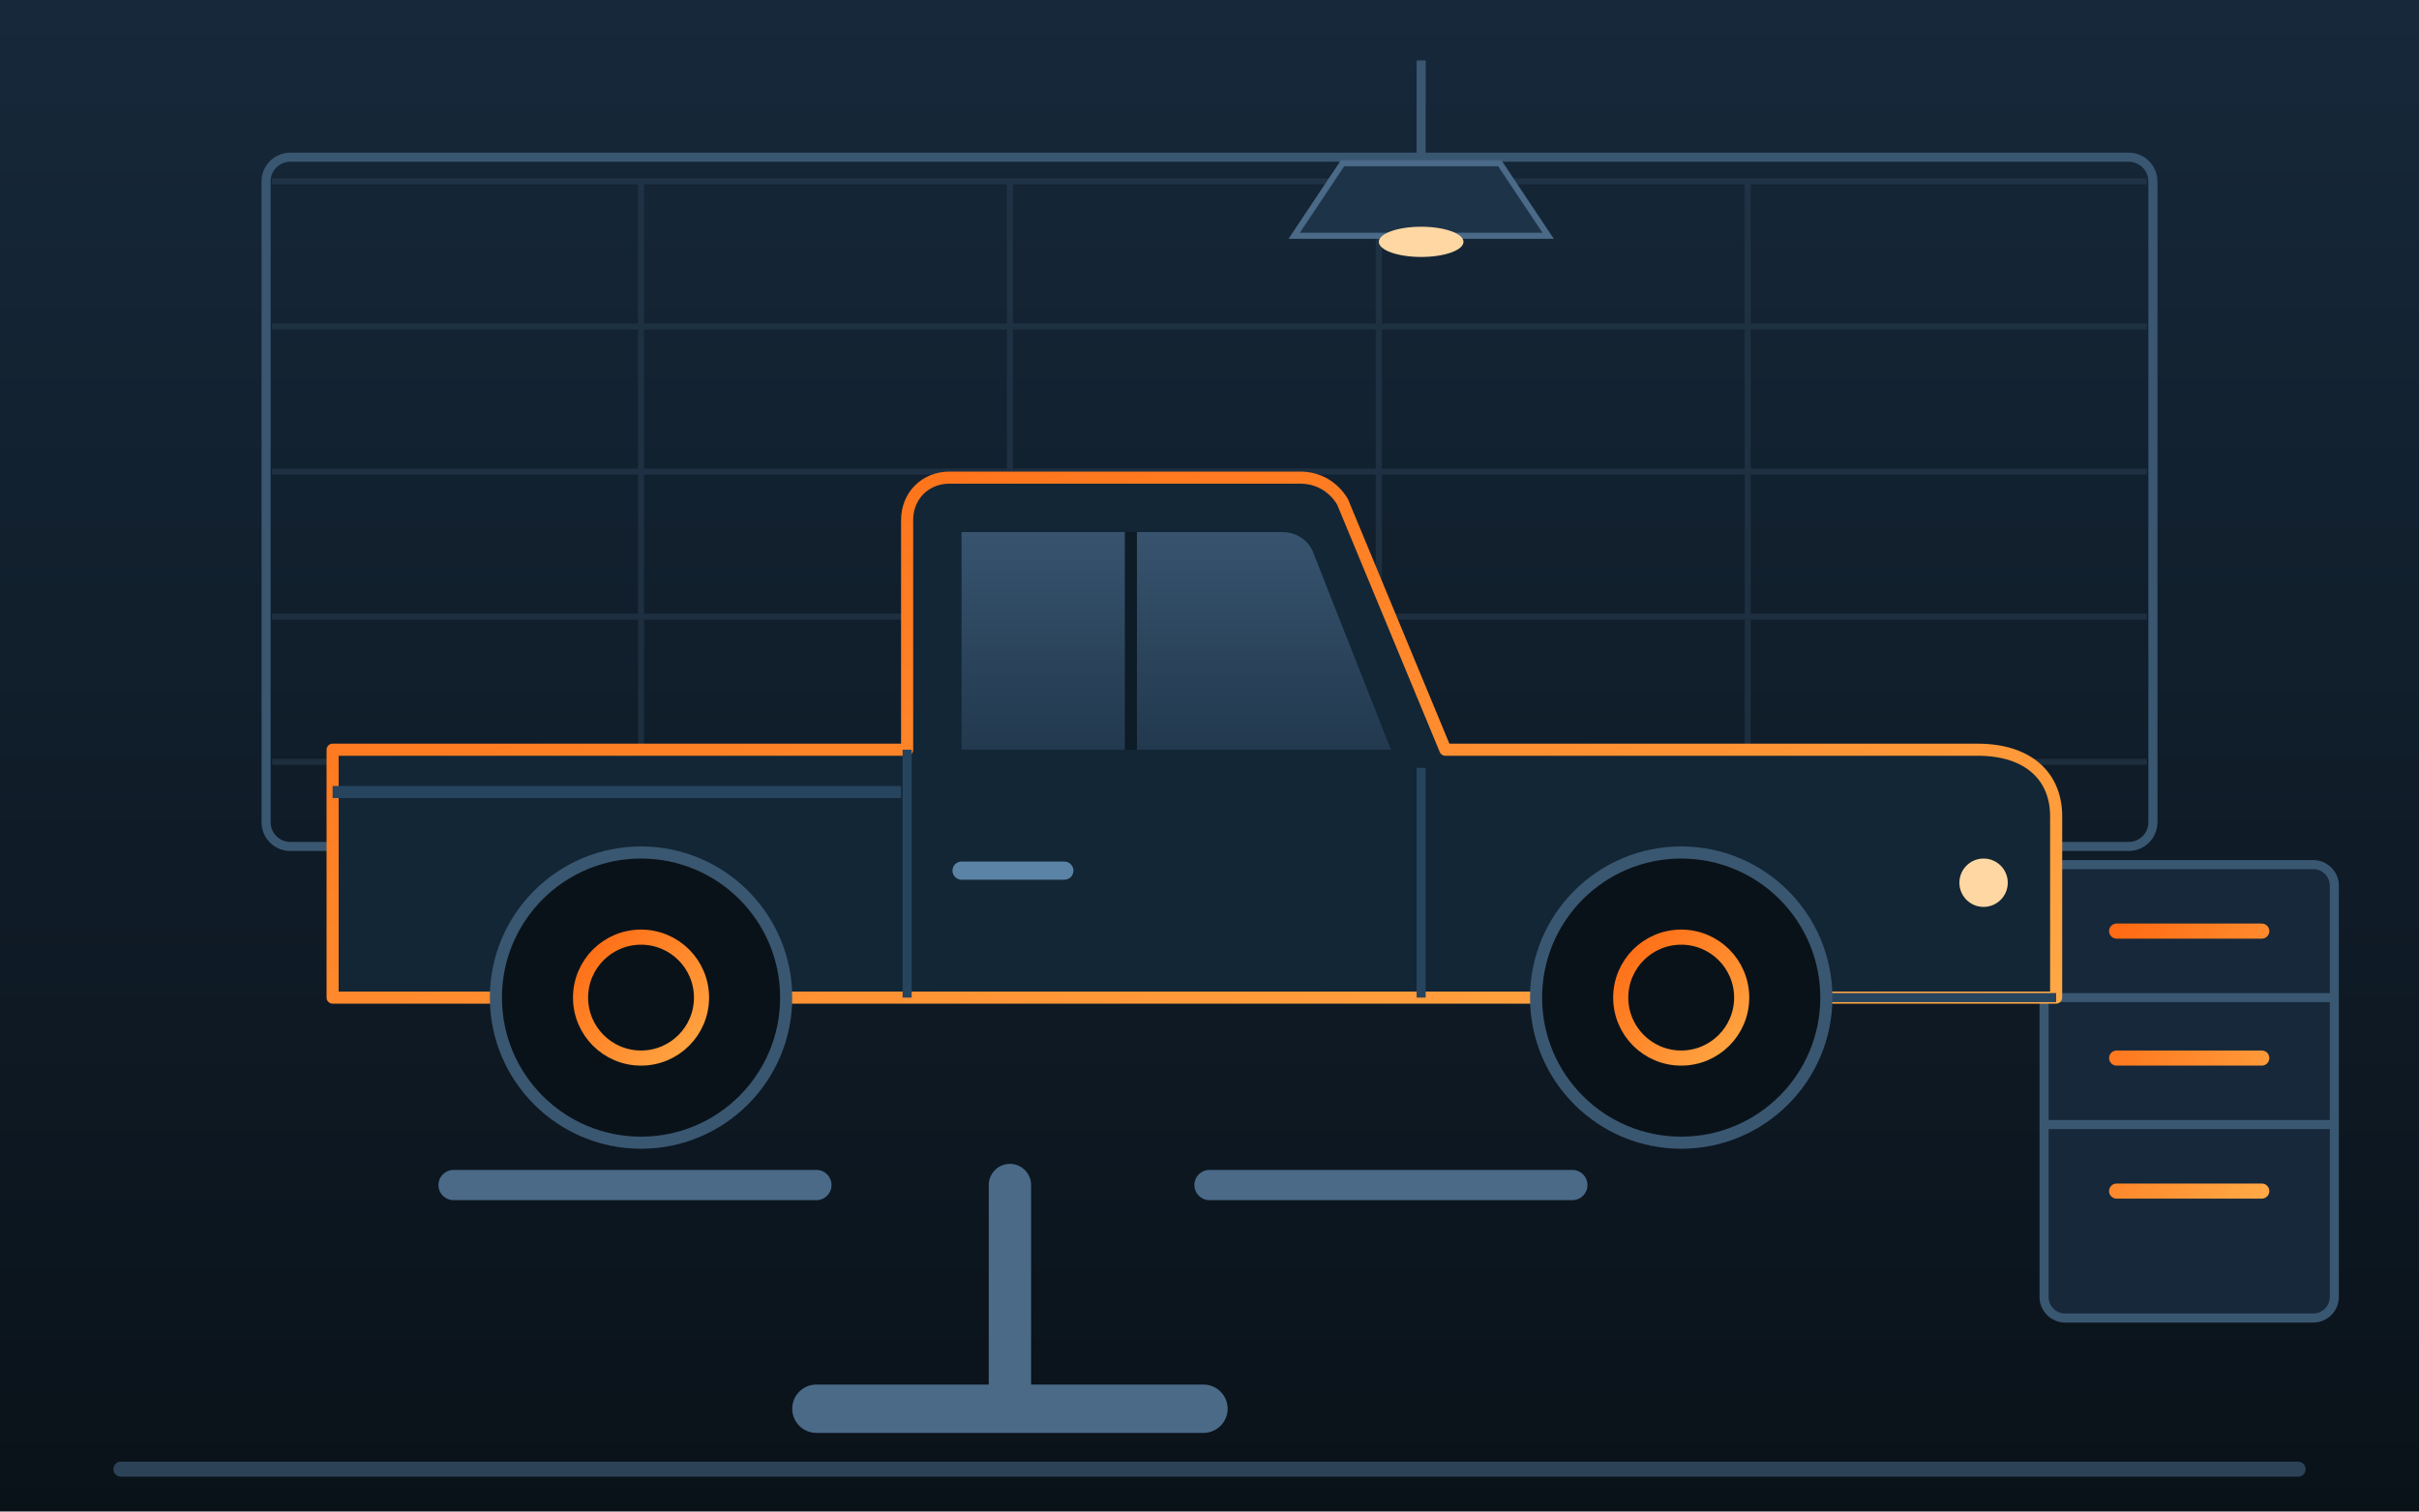
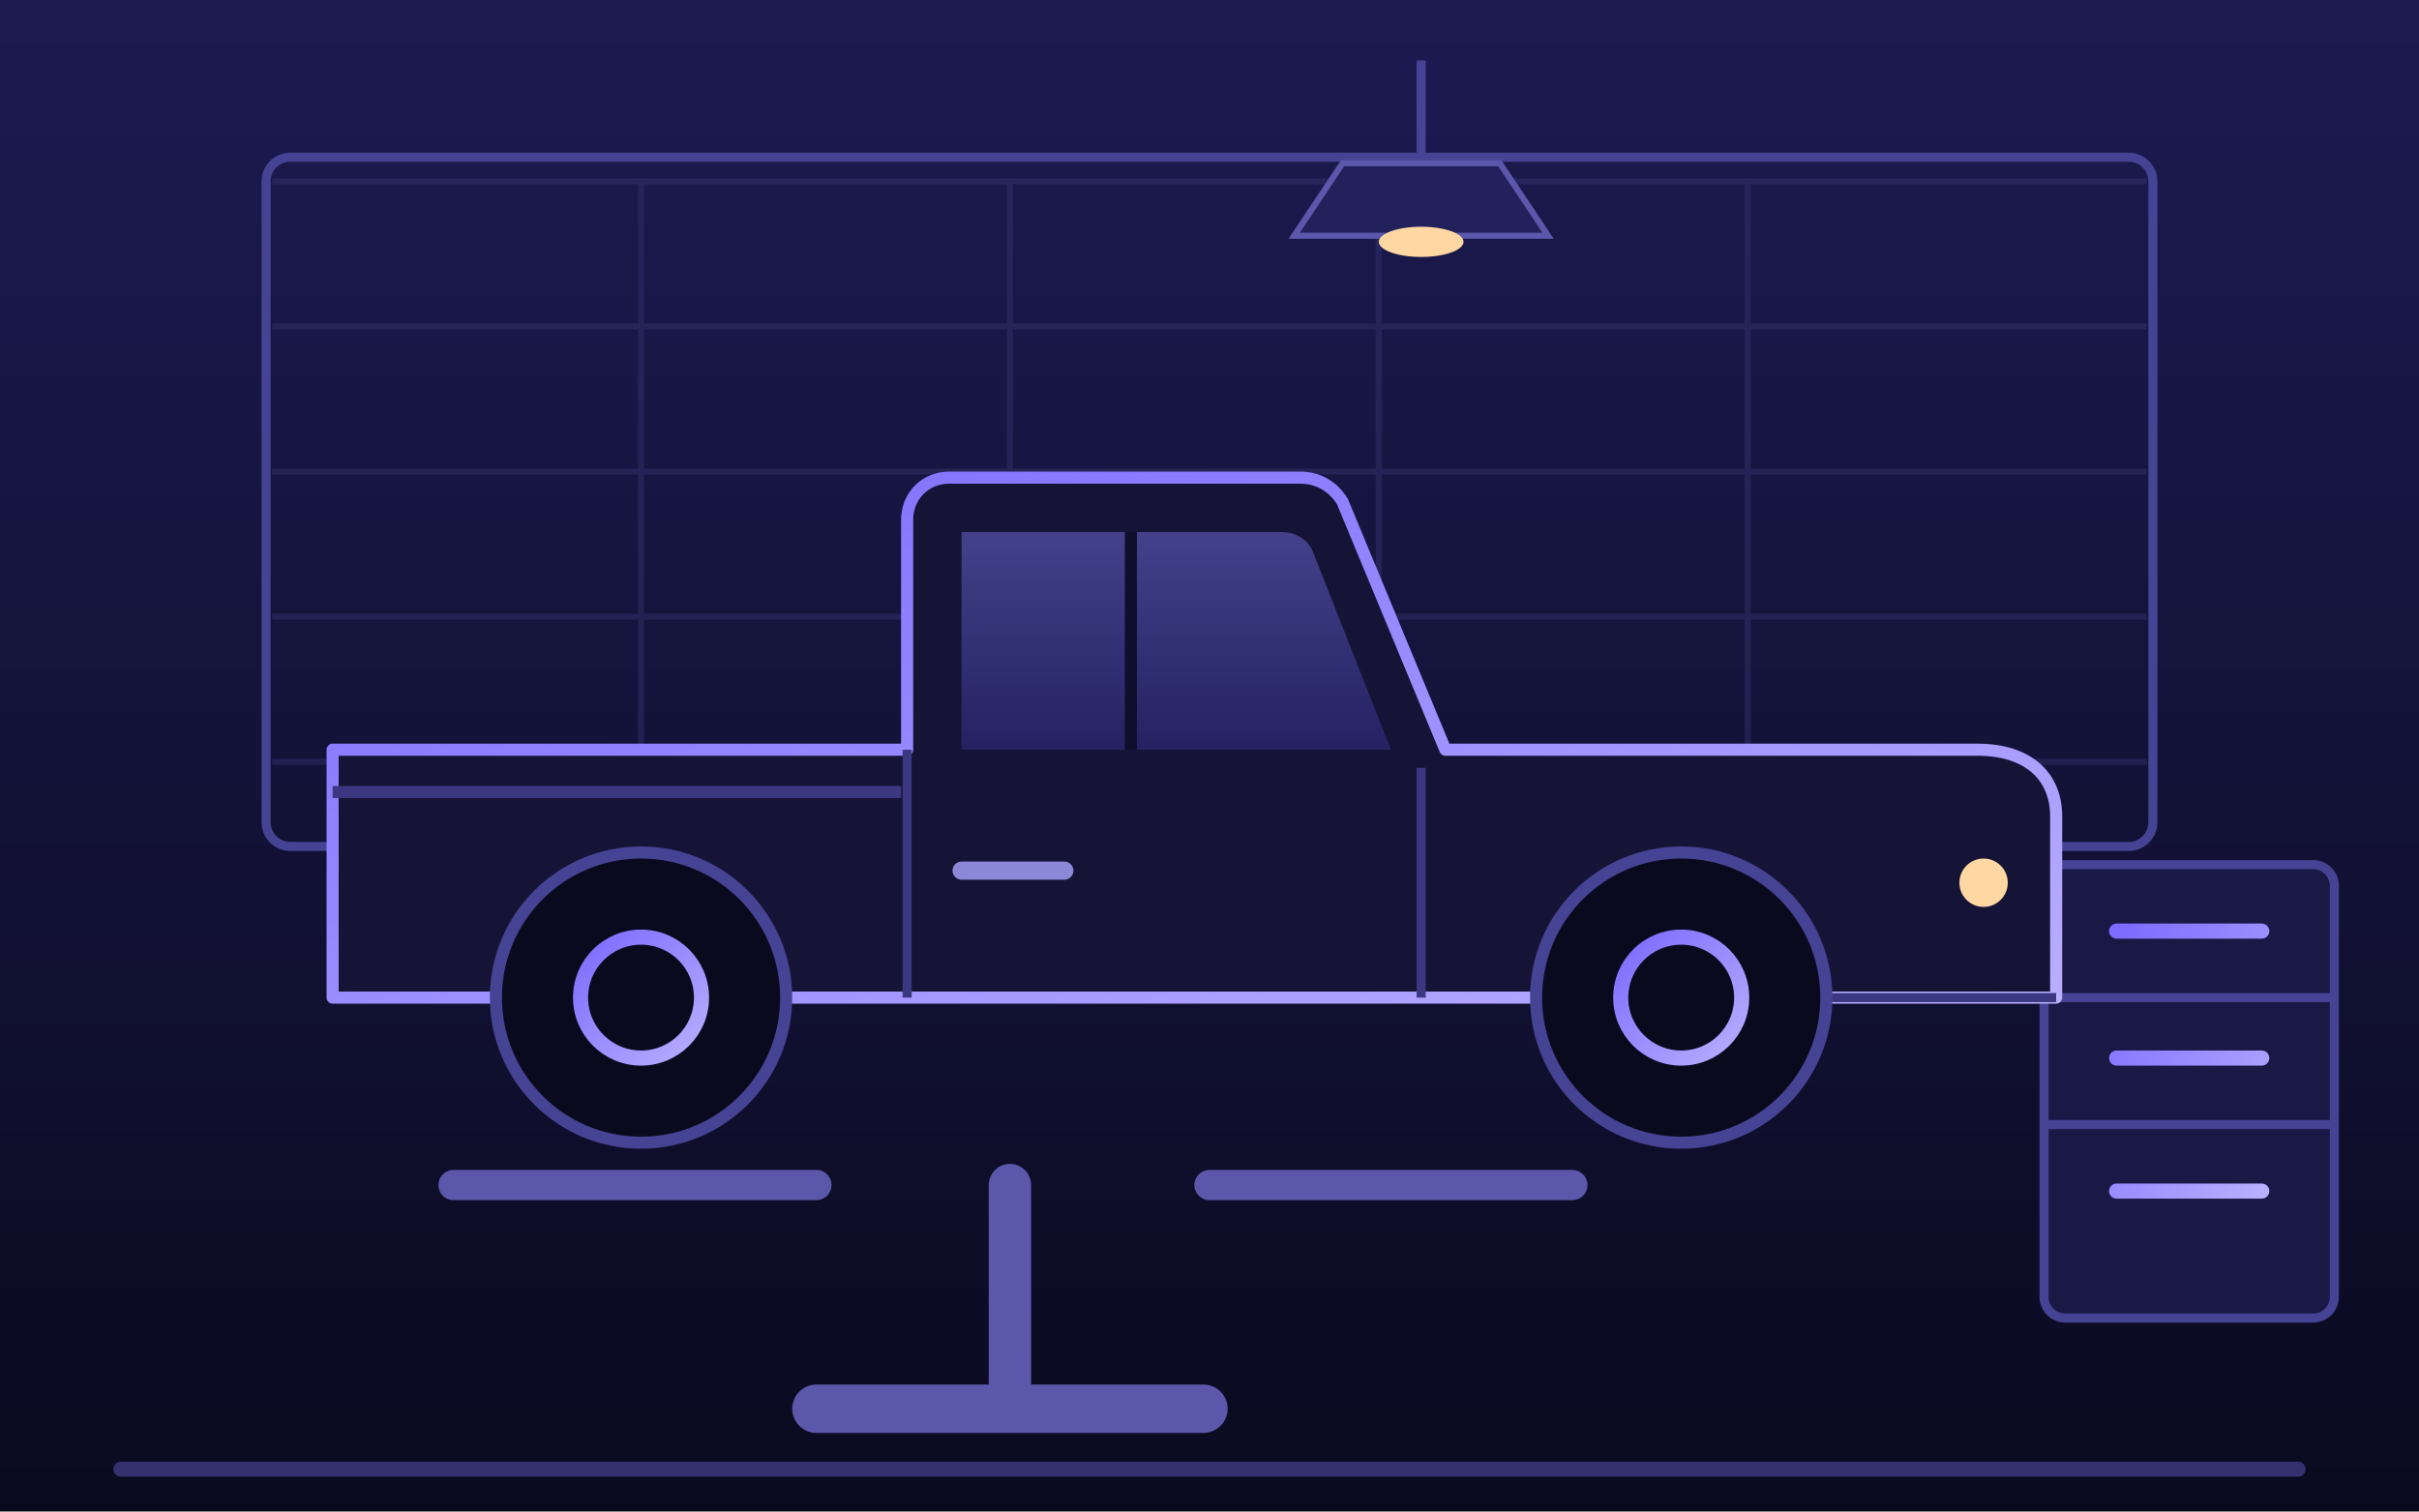
<svg xmlns="http://www.w3.org/2000/svg" viewBox="0 0 800 500" role="img" aria-label="Illustration of a pickup truck raised on a lift inside a service bay">
  <defs>
    <linearGradient id="bay" x1="0" y1="0" x2="0" y2="1">
-       <stop offset="0" stop-color="#16283a" />
-       <stop offset="1" stop-color="#0a1219" />
+       <stop offset="0" stop-color="#1c1b52" />
+       <stop offset="1" stop-color="#0a0a1f" />
    </linearGradient>
    <linearGradient id="acc" x1="0" y1="0" x2="1" y2="1">
-       <stop offset="0" stop-color="#ff6a13" />
-       <stop offset="1" stop-color="#ffa845" />
+       <stop offset="0" stop-color="#7b6bff" />
+       <stop offset="1" stop-color="#b9aeff" />
    </linearGradient>
    <linearGradient id="glass" x1="0" y1="0" x2="0" y2="1">
-       <stop offset="0" stop-color="#37536e" />
-       <stop offset="1" stop-color="#22394e" />
+       <stop offset="0" stop-color="#42418a" />
+       <stop offset="1" stop-color="#242263" />
    </linearGradient>
  </defs>
  <rect width="800" height="500" fill="url(#bay)" />
-   <g opacity=".45" stroke="#2c4257" stroke-width="2" fill="none">
+   <g opacity=".45" stroke="#33326e" stroke-width="2" fill="none">
    <path d="M90 60h620M90 108h620M90 156h620M90 204h620M90 252h620" />
    <path d="M212 60v216M334 60v216M456 60v216M578 60v216" />
  </g>
-   <rect x="88" y="52" width="624" height="228" rx="8" fill="none" stroke="#3a5771" stroke-width="3" />
-   <path d="M470 20v34" stroke="#3a5771" stroke-width="3" />
-   <path d="M444 54h52l16 24h-84z" fill="#1d3348" stroke="#4a6a88" stroke-width="2" />
+   <rect x="88" y="52" width="624" height="228" rx="8" fill="none" stroke="#454393" stroke-width="3" />
+   <path d="M470 20v34" stroke="#454393" stroke-width="3" />
+   <path d="M444 54h52l16 24h-84z" fill="#22215c" stroke="#5b58ab" stroke-width="2" />
  <ellipse cx="470" cy="80" rx="14" ry="5" fill="#ffd7a3" />
  <g>
-     <rect x="676" y="286" width="96" height="150" rx="7" fill="#16283a" stroke="#3a5771" stroke-width="3" />
-     <path d="M676 330h96M676 372h96" stroke="#3a5771" stroke-width="3" />
+     <rect x="676" y="286" width="96" height="150" rx="7" fill="#1a1946" stroke="#454393" stroke-width="3" />
+     <path d="M676 330h96M676 372h96" stroke="#454393" stroke-width="3" />
    <path d="M700 308h48M700 350h48M700 394h48" stroke="url(#acc)" stroke-width="5" stroke-linecap="round" />
  </g>
  <g>
-     <path d="M110 330V248h190v-76c0-8 6-14 14-14h116c6 0 11 3 14 8l34 82h176c17 0 26 9 26 22v60z" fill="#132635" stroke="url(#acc)" stroke-width="4" stroke-linejoin="round" />
+     <path d="M110 330V248h190v-76c0-8 6-14 14-14h116c6 0 11 3 14 8l34 82h176c17 0 26 9 26 22v60z" fill="#161436" stroke="url(#acc)" stroke-width="4" stroke-linejoin="round" />
    <path d="M318 176h106c4 0 8 2 10 6l26 66H318z" fill="url(#glass)" />
-     <path d="M374 176v72" stroke="#0e1c28" stroke-width="4" />
-     <path d="M110 262h188" stroke="#26445e" stroke-width="4" />
-     <path d="M300 248v82M470 254v76" stroke="#26445e" stroke-width="3" />
-     <path d="M318 288h34" stroke="#5b83a6" stroke-width="6" stroke-linecap="round" />
+     <path d="M374 176v72" stroke="#0f0e2c" stroke-width="4" />
+     <path d="M110 262h188" stroke="#3a3880" stroke-width="4" />
+     <path d="M300 248v82M470 254v76" stroke="#3a3880" stroke-width="3" />
+     <path d="M318 288h34" stroke="#8b88d8" stroke-width="6" stroke-linecap="round" />
    <circle cx="656" cy="292" r="8" fill="#ffd7a3" />
-     <path d="M596 330h84" stroke="#26445e" stroke-width="3" />
+     <path d="M596 330h84" stroke="#3a3880" stroke-width="3" />
  </g>
  <g>
-     <circle cx="212" cy="330" r="48" fill="#0a1219" stroke="#3a5771" stroke-width="4" />
-     <circle cx="556" cy="330" r="48" fill="#0a1219" stroke="#3a5771" stroke-width="4" />
+     <circle cx="212" cy="330" r="48" fill="#0a0a1f" stroke="#454393" stroke-width="4" />
+     <circle cx="556" cy="330" r="48" fill="#0a0a1f" stroke="#454393" stroke-width="4" />
    <circle cx="212" cy="330" r="20" fill="none" stroke="url(#acc)" stroke-width="5" />
    <circle cx="556" cy="330" r="20" fill="none" stroke="url(#acc)" stroke-width="5" />
  </g>
-   <g stroke="#4a6a88" stroke-width="10" stroke-linecap="round" fill="none">
+   <g stroke="#5b58ab" stroke-width="10" stroke-linecap="round" fill="none">
    <path d="M150 392h120M400 392h120" />
  </g>
-   <path d="M334 392v70" stroke="#4a6a88" stroke-width="14" stroke-linecap="round" />
-   <rect x="262" y="458" width="144" height="16" rx="8" fill="#4a6a88" />
-   <path d="M40 486h720" stroke="#2c4257" stroke-width="5" stroke-linecap="round" />
+   <path d="M334 392v70" stroke="#5b58ab" stroke-width="14" stroke-linecap="round" />
+   <rect x="262" y="458" width="144" height="16" rx="8" fill="#5b58ab" />
+   <path d="M40 486h720" stroke="#33326e" stroke-width="5" stroke-linecap="round" />
</svg>
